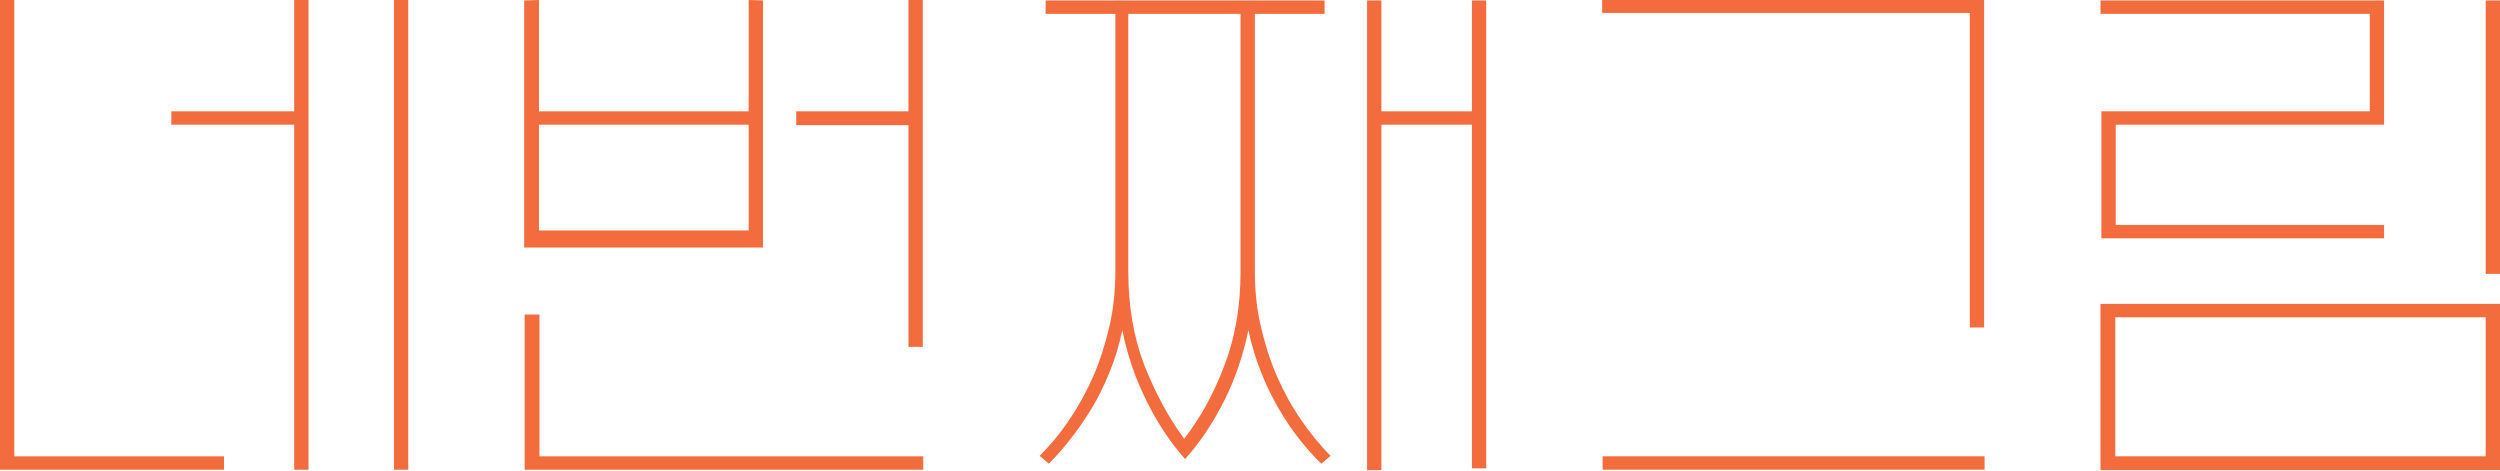
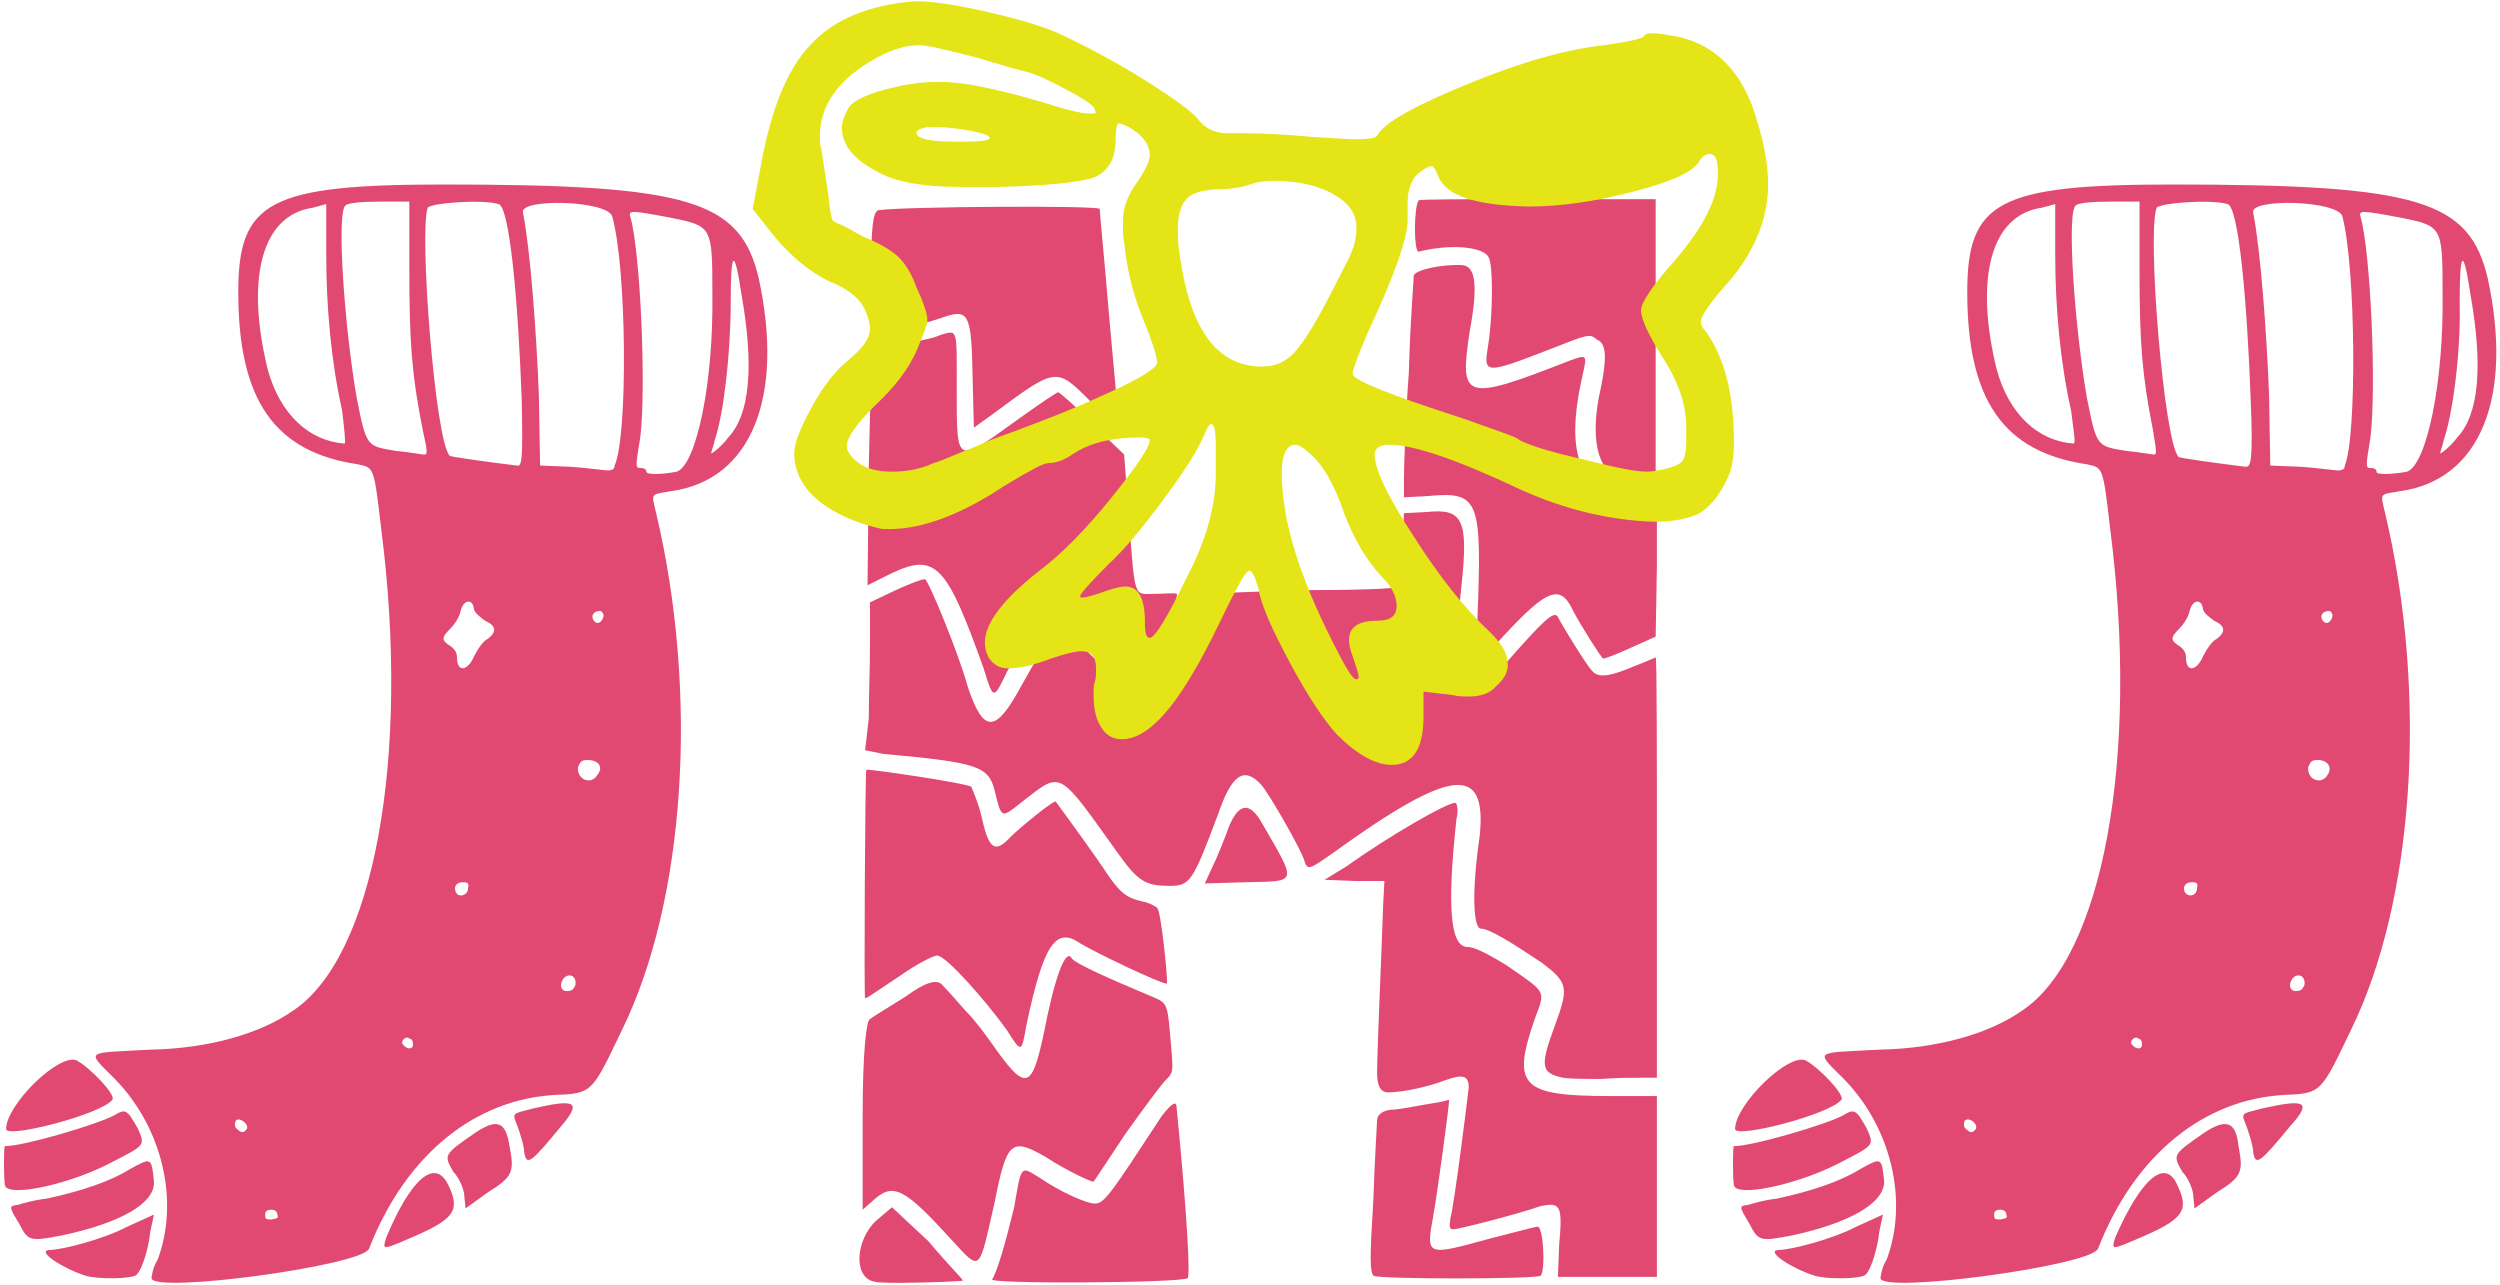
- <svg xmlns="http://www.w3.org/2000/svg" version="1.1" id="Layer_1" x="0px" y="0px" viewBox="0 0 541.3 101.8" style="enable-background:new 0 0 541.3 101.8;" xml:space="preserve">
+ <svg xmlns="http://www.w3.org/2000/svg" version="1.1" id="Layer_1" x="0px" y="0px" viewBox="0 0 204.6 105.1" style="enable-background:new 0 0 204.6 105.1;" xml:space="preserve">
  <style type="text/css">
- 	.st0{fill:#F36C3D;}
+ 	.st0{fill:#E14973;}
+ 	.st1{fill:#E4E417;}
</style>
  <g>
    <g>
-       <path class="st0" d="M0,0h3.1v98.8h45.4v2.9H0V0z M63.7,0h3.1v101.7h-3.1V27H37.1v-2.9h26.6C63.7,24.1,63.7,0,63.7,0z M88.4,0    v101.7h-3.1V0H88.4z" />
+       <path class="st0" d="M0.4,97c-0.1-0.6-0.1-3.2,0-3.2c1.6,0,7.6-1.8,8.9-2.5c1-0.6,1.1-0.5,2,1.1c0.6,1.4,0.6,1.3-2.5,2.9    C5.4,97,0.6,98,0.4,97z M0.5,92.4c0-2,4.4-6.3,5.8-5.6c1.1,0.6,3.2,2.8,2.9,3.2C8.3,91.2,0.5,93.2,0.5,92.4z M5.1,101.1    c-2.6,0.5-2.8,0.5-3.5-0.9c-0.9-1.5-0.9-1.5-0.1-1.6c0.3-0.1,1.3-0.4,2.3-0.5c2.8-0.6,5.2-1.4,6.8-2.4c1.8-1,1.8-1,2,1    C12.7,98.5,9.8,100.1,5.1,101.1z M12.6,99.4l-0.3,1.4c-0.1,1.1-0.6,3-1.1,3.5c-0.3,0.4-3.3,0.4-4.2,0.1c-1.9-0.6-4-2-3-2.1    c1.1,0,4.5-0.9,6.4-1.9L12.6,99.4z M53.7,42c3.5,14.8,2.4,31.7-2.8,42.3c-2.4,5-2.4,5.2-5.3,5.3c-6.7,0.3-12.4,4.9-15.4,12.6    c-0.6,1.4-17.8,3.7-17.8,2.4c0-0.1,0.1-0.9,0.5-1.5c1.8-4.8,0.4-10.8-3.5-14.8c-2.4-2.4-2.5-2.1,3-2.4c4.7-0.1,8.9-1.3,11.6-3.2    c6.6-4.4,9.6-20.7,7.2-39.4c-0.6-5.2-0.6-5-1.9-5.3c-6.8-1-9.8-5.2-9.8-14.1c0-7.4,2.5-8.8,16.8-8.8c20.2,0,24.3,1.3,25.8,7.7    c2.1,9.7-0.6,16.5-7.2,17.4C53.2,40.5,53.3,40.3,53.7,42z M19.3,91.7c-0.1,0.3-0.1,0.4,0,0.6c0.4,0.4,0.6,0.5,0.9,0.1    C20.4,92,19.6,91.4,19.3,91.7z M28,33.6c-0.9-4-1.3-8.5-1.3-12.7v-4.2L25.6,17c-4.2,0.6-5.5,5.8-3.7,13.2c1,3.7,3.4,5.9,6.3,6.1    C28.3,36.3,28.2,35.3,28,33.6z M22.7,99.4c0-0.3-0.3-0.4-0.5-0.4c-0.3,0-0.5,0.1-0.5,0.4c0,0.4,0.1,0.4,0.5,0.4    C22.7,99.7,22.8,99.7,22.7,99.4z M34.6,35.2c-0.9-4.5-1.1-7.2-1.1-13v-5.7h-2.4c-1.4,0-2.6,0.1-2.8,0.3    c-0.8,0.4-0.1,10.1,0.9,15.8c0.8,4,0.8,3.9,3.2,4.3c1.1,0.1,2.1,0.3,2.3,0.3C35,37.2,35,37,34.6,35.2z M36.7,97    c1,2.1,0.5,2.8-3.3,4.4c-2.1,0.9-2.1,0.9-1.8-0.1C33.6,96.5,35.6,94.7,36.7,97z M33.8,85.5c0-0.3-0.1-0.5-0.3-0.5    c-0.3-0.3-0.8,0.3-0.5,0.5C33.3,85.9,33.8,85.9,33.8,85.5z M42.7,32.8c-0.3-8.3-1-15.9-1.9-16.1c-1.3-0.4-5.5-0.1-5.8,0.3    C34.3,19,35.6,36,36.8,37.3c0.1,0.1,3.8,0.6,5.5,0.8C42.7,38.2,42.8,37.8,42.7,32.8z M39.7,50.8c-0.4-0.3-0.8-0.6-0.9-0.9    c-0.1-1-0.9-0.8-1.1,0.1c-0.1,0.5-0.5,1.1-0.8,1.4c-0.8,0.8-0.8,1,0,1.5c0.4,0.3,0.5,0.6,0.5,0.9c0,1.3,0.9,1.1,1.4-0.1    c0.3-0.6,0.8-1.3,1.1-1.4C40.7,51.7,40.6,51.2,39.7,50.8z M41.7,93.8c0.4,2.1,0.3,2.5-1.8,3.8l-1.8,1.3l-0.1-1    c0-0.5-0.4-1.5-0.9-2c-0.8-1.4-0.8-1.4,1.8-3.2C40.7,91.5,41.4,91.8,41.7,93.8z M38.3,72.7c0.1-0.4,0-0.5-0.4-0.5    c-0.5,0-0.8,0.3-0.6,0.8C37.5,73.5,38.3,73.3,38.3,72.7z M45.9,92.2c-2.4,2.9-2.8,3.3-3,2.1c0-0.5-0.3-1.4-0.5-2    c-0.5-1.3-0.6-1.1,1.3-1.6C47.2,89.9,47.6,90.2,45.9,92.2z M50.1,17.7c-0.4-1.3-7.6-1.5-7.3-0.3c0.6,3,1.1,9.8,1.3,14.9l0.1,5.8    l2.5,0.1c1.4,0.1,2.8,0.3,3,0.3c0.4,0,0.6-0.1,0.6-0.4C51.4,35.7,51.3,21.9,50.1,17.7z M47.1,80.6c0.1-0.8-0.6-1-1-0.5    c-0.4,0.6-0.1,1.1,0.4,1C46.9,81.1,47,80.8,47.1,80.6z M48.1,62.2c-0.5,0-0.6,0.1-0.8,0.6c-0.1,1,1.1,1.5,1.6,0.6    C49.4,62.8,49,62.2,48.1,62.2z M49.4,50.4c0-0.1-0.1-0.4-0.3-0.4c-0.5,0-0.8,0.4-0.5,0.8C48.9,51.2,49.3,50.9,49.4,50.4z     M55.4,38.6c1.6-0.6,3-7.3,2.9-14.5c0-5.6,0-5.6-3.5-6.3c-3.2-0.6-3.4-0.6-3.2,0c0.8,2.8,1.3,13.8,0.8,18c-0.4,2.4-0.4,2.5,0,2.5    c0.3,0,0.5,0.1,0.5,0.3C52.9,38.9,54.4,38.8,55.4,38.6z M58.5,36c-0.1,0.5-0.3,1-0.3,1.1c0,0.1,0.9-0.6,1.4-1.3    c1.8-1.9,2.1-5.9,1.1-11.6c-0.6-4-0.9-3.8-0.9,0.6C59.8,29,59.2,34,58.5,36z" />
+       <path class="st0" d="M76,101.6c1.5,1.8,2.9,3.2,2.8,3.2c-0.1,0.1-6.7,0.3-7.2,0.1c-1.8-0.3-1.6-3.4,0.1-5l1.3-1.1L76,101.6z     M81.4,98.4c-1.3,5.7-1.1,5.7-3.4,3.2c-4-4.4-4.9-4.9-6.6-3.3L70.6,99v-7.7c0-5.2,0.3-7.8,0.6-7.9c0.4-0.3,1.6-1,3-1.9    c1.5-1.1,2.5-1.4,2.9-0.9c0.4,0.4,1.3,1.4,1.9,2.1c0.8,0.8,1.6,1.9,2.1,2.6c2.8,4,3.3,4,4.3-0.6c0.9-4.7,1.8-7.1,2.3-6.3    c0.1,0.4,3.8,2,6.2,3c1.8,0.8,1.6,0.3,2,4.9c0.1,1.4,0.1,1.5-0.5,2.1c-0.4,0.4-1.8,2.3-3.3,4.4c-1.4,2.1-2.5,3.8-2.6,3.9    c-0.1,0.1-2.4-1-3.9-2C82.8,93.1,82.4,93.3,81.4,98.4z M135.5,53.8c0.1,0,0.1,7.7,0.1,17.2v17.2h-1.1c-0.8,0-2.3,0-3.4,0.1    c-1.3,0-2.6,0-3.2-0.1c-1.8-0.4-1.9-0.9-0.6-4.4c1.1-3,1-3.4-1.1-5c-2.4-1.6-4.3-2.8-5-2.8c-0.6,0-0.8-2.8-0.1-7.6    c0.6-5.9-2.3-5.6-12,1.4c-2,1.4-2.1,1.5-2.4,0.5c-0.3-0.9-2.8-5.3-3.5-6.1c-1.4-1.5-2.4-0.8-3.5,2.4c-2.1,5.6-2.3,5.9-4,5.9    c-2,0-2.6-0.4-4.3-2.8c-4.8-6.7-4.5-6.6-7.6-4.2c-1.9,1.5-1.8,1.6-2.4-0.8c-0.5-2-1.4-2.3-9.1-3l-1.5-0.3l0.3-2.6    c0-1.6,0.1-4.3,0.1-6.2v-3.3l2.1-1c1.1-0.5,2.1-0.9,2.4-0.9c0.3,0.1,2.8,6.2,3.5,8.8c1.3,3.9,2.3,3.8,4.4-0.1    c2.6-4.7,3.2-5,4.4-3.8c5.5,5.8,6.9,5.6,9.3-1.6l0.8-2.1l8.1-0.3c4.5,0,8.2-0.1,8.3-0.3c0,0,0.1-1.4,0.3-3l0.1-3l1.9-0.1    c2.9-0.3,3.4,0.6,2.8,6.1c-1,9.1-0.1,10.6,3.7,6.2c3-3.4,3.9-4.3,4.2-3.7c0.3,0.6,2.3,3.9,2.8,4.4c0.5,0.6,1.4,0.5,3.5-0.4    C134.6,54.2,135.5,53.8,135.5,53.8z M73.6,79.9c-1.4,0.9-2.6,1.8-2.8,1.8c-0.1,0,0-18.5,0.1-18.7c0.1-0.1,8.3,1.1,8.6,1.4    c0.1,0.3,0.5,1.1,0.8,2.3c0.6,2.8,1.1,3.2,2.4,1.8c0.8-0.8,3.5-3,3.7-2.9c0.6,0.8,3.5,4.8,4.2,5.9c1.1,1.6,1.6,2,3,2.3    c0.5,0.1,1,0.4,1.1,0.5c0.3,0.1,0.9,5.9,0.8,6.2c-0.3,0.1-5.8-2.5-7.1-3.3c-2-1.4-3,0.1-4.4,6.7c-0.4,2.3-0.4,2.3-1.6,0.4    c-1.8-2.5-5-6.1-5.7-6.1C76.4,78.2,75,78.9,73.6,79.9z M73,46.9l-2,1l0.1-9.7c0.1-5.2,0.3-9.6,0.3-9.6s1.1-0.3,2.4-0.4    c1.3-0.3,2.6-0.5,3.2-0.8c1.4-0.4,1.3-0.6,1.3,4.5c0,6.2-0.1,6.1,4.9,2.5c1.8-1.3,3.3-2.3,3.4-2.3c0.1,0,1.4,1.1,2.8,2.6l2.6,2.5    l0.4,5.3c0.5,6.7,0.4,6.1,2.1,6.1c0.9,0,1.6-0.1,1.8,0c0.3,0-2.1,6.4-2.4,6.4c-0.3,0-2.8-2.1-4.4-3.7c-2.8-2.5-4-1.9-7.1,3.7    c-1.1,2.3-1.1,2.3-1.9-0.3C77.5,46.3,76.6,45.2,73,46.9z M71.3,22.2c0-3.3,0.1-4.9,0.6-5c2-0.3,18.1-0.4,18.1-0.1    c0,0.3,0.4,4.3,0.8,9.1l0.8,8.8l-2.3-2.1c-2.9-2.9-2.8-2.9-8.2,1.1l-1.4,1l-0.1-4c-0.1-5.6-0.3-5.8-2.8-4.9    c-0.9,0.3-2.1,0.6-3,0.8c-0.8,0.1-1.6,0.3-1.9,0.3C71.4,27.1,71.3,25.4,71.3,22.2z M96.3,90.7c0.9,9.2,1.1,13.7,0.9,13.9    c-0.4,0.4-16.4,0.5-16,0.1c0.4-0.6,1.1-3,1.8-5.9c0.6-3.5,0.5-3.4,2.1-2.4c1.6,1.1,3.8,2.1,4.5,2.1c0.8,0,1.3-0.8,5.5-7.2    C95.9,90.3,96.3,90,96.3,90.7z M103.3,67.4c2.9,5,2.9,4.7-1.3,4.8l-3.4,0.1l0.6-1.3c0.4-0.8,1-2.3,1.4-3.4    C101.4,65.7,102.3,65.6,103.3,67.4z M131.8,89.7h3.8v14.8h-8.1l0.1-2.6c0.3-3.3,0.1-3.5-1.5-3.2c-2.3,0.8-6.8,1.9-7.1,1.9    c-0.4,0-0.4-0.1-0.3-0.9c0.3-1,1.4-9.7,1.5-10.7c0-1-0.5-1.1-1.9-0.6c-1.3,0.5-3.4,1-4.7,1c-0.6,0-0.9-0.5-0.9-1.6    c0-1.8,0.4-10.6,0.5-13.8l0.1-1.9h-2.4l-2.5-0.1l1.8-1.1c3.5-2.5,8.2-5.2,8.9-5.2c0.1,0,0.3,0.5,0.1,1.3    c-0.8,7.3-0.5,10.5,0.9,10.5c0.5,0,1.4,0.4,3.2,1.5c3.3,2.3,3.2,2,2.3,4.4C123.7,88.9,124.5,89.7,131.8,89.7z M126.1,104.4    c-0.3,0.3-13.5,0.3-13.7,0c-0.3-0.4-0.3-1.4,0-6.3c0.1-3.2,0.3-6.1,0.3-6.4c0-0.5,0.5-0.9,1.5-0.9c0.9-0.1,2.3-0.4,3-0.5    c0.8-0.1,1.4-0.3,1.4-0.3c0,0.5-1,7.9-1.3,9.5c-0.6,3.3-0.6,3.3,4.5,1.9c2-0.5,3.8-1,4-1C126.3,100.2,126.5,103.9,126.1,104.4z     M116.8,40.6l-1.9,0.1v-1.5c0-0.8,0.1-4.7,0.4-8.7c0.1-4,0.4-7.6,0.4-7.9c0-0.5,2.3-1,4-0.9c1,0.1,1.3,1.5,0.6,5.3    c-0.9,5.8-0.5,5.9,8.2,2.5c1.4-0.5,1.4-0.5,1,1.3c-1.5,6.6-0.1,9.7,4.3,9.7h1.8v5.8l-0.1,5.8l-2,0.9c-1.1,0.5-2.1,0.9-2.3,0.9    c-0.1,0-1.9-2.8-2.5-4c-1.1-2.3-2.3-1.6-6.7,3.3l-1.4,1.5l0.3-3.7C121.3,40.8,121.1,40.2,116.8,40.6z M116.1,16.4    c0.1-0.1,3.7-0.1,9.8-0.1h9.6v22.7h-1.1c-0.6,0.1-1.4,0-1.8,0c-1.9-0.3-2.5-3.3-1.6-7.2c0.5-2.4,0.5-3.7-0.3-4    c-0.6-0.5-0.6-0.5-3.9,0.8c-5.4,2.1-5.4,2-5-0.4c0.4-2.6,0.4-6.7,0-7.2c-0.6-0.9-3.4-1-5.7-0.4C115.7,20.6,115.7,17,116.1,16.4z" />
+       <path class="st0" d="M141.9,97c-0.1-0.6-0.1-3.2,0-3.2c1.6,0,7.6-1.8,8.9-2.5c1-0.6,1.1-0.5,2,1.1c0.6,1.4,0.6,1.3-2.5,2.9    C146.9,97,142.1,98,141.9,97z M142,92.4c0-2,4.4-6.3,5.8-5.6c1.1,0.6,3.2,2.8,2.9,3.2C149.8,91.2,142,93.2,142,92.4z M146.7,101.1    c-2.6,0.5-2.8,0.5-3.5-0.9c-0.9-1.5-0.9-1.5-0.1-1.6c0.3-0.1,1.3-0.4,2.3-0.5c2.8-0.6,5.2-1.4,6.8-2.4c1.8-1,1.8-1,2,1    C154.2,98.5,151.3,100.1,146.7,101.1z M154.1,99.4l-0.3,1.4c-0.1,1.1-0.6,3-1.1,3.5c-0.3,0.4-3.3,0.4-4.2,0.1c-1.9-0.6-4-2-3-2.1    c1.1,0,4.5-0.9,6.4-1.9L154.1,99.4z M195.2,42c3.5,14.8,2.4,31.7-2.8,42.3c-2.4,5-2.4,5.2-5.3,5.3c-6.7,0.3-12.4,4.9-15.4,12.6    c-0.6,1.4-17.8,3.7-17.8,2.4c0-0.1,0.1-0.9,0.5-1.5c1.8-4.8,0.4-10.8-3.5-14.8c-2.4-2.4-2.5-2.1,3-2.4c4.7-0.1,8.9-1.3,11.6-3.2    c6.6-4.4,9.6-20.7,7.2-39.4c-0.6-5.2-0.6-5-1.9-5.3c-6.8-1-9.8-5.2-9.8-14.1c0-7.4,2.5-8.8,16.8-8.8c20.2,0,24.3,1.3,25.8,7.7    c2.1,9.7-0.6,16.5-7.2,17.4C194.7,40.5,194.8,40.3,195.2,42z M160.8,91.7c-0.1,0.3-0.1,0.4,0,0.6c0.4,0.4,0.6,0.5,0.9,0.1    C161.9,92,161.2,91.4,160.8,91.7z M169.5,33.6c-0.9-4-1.3-8.5-1.3-12.7v-4.2l-1.1,0.3c-4.2,0.6-5.5,5.8-3.7,13.2    c1,3.7,3.4,5.9,6.3,6.1C169.9,36.3,169.7,35.3,169.5,33.6z M164.2,99.4c0-0.3-0.3-0.4-0.5-0.4c-0.3,0-0.5,0.1-0.5,0.4    c0,0.4,0.1,0.4,0.5,0.4C164.2,99.7,164.3,99.7,164.2,99.4z M176.2,35.2c-0.9-4.5-1.1-7.2-1.1-13v-5.7h-2.4c-1.4,0-2.6,0.1-2.8,0.3    c-0.8,0.4-0.1,10.1,0.9,15.8c0.8,4,0.8,3.9,3.2,4.3c1.1,0.1,2.1,0.3,2.3,0.3C176.5,37.2,176.5,37,176.2,35.2z M178.2,97    c1,2.1,0.5,2.8-3.3,4.4c-2.1,0.9-2.1,0.9-1.8-0.1C175.2,96.5,177.2,94.7,178.2,97z M175.3,85.5c0-0.3-0.1-0.5-0.3-0.5    c-0.3-0.3-0.8,0.3-0.5,0.5C174.8,85.9,175.3,85.9,175.3,85.5z M184.2,32.8c-0.3-8.3-1-15.9-1.9-16.1c-1.3-0.4-5.5-0.1-5.8,0.3    c-0.8,2.1,0.6,19.2,1.8,20.4c0.1,0.1,3.8,0.6,5.5,0.8C184.2,38.2,184.4,37.8,184.2,32.8z M181.2,50.8c-0.4-0.3-0.8-0.6-0.9-0.9    c-0.1-1-0.9-0.8-1.1,0.1c-0.1,0.5-0.5,1.1-0.8,1.4c-0.8,0.8-0.8,1,0,1.5c0.4,0.3,0.5,0.6,0.5,0.9c0,1.3,0.9,1.1,1.4-0.1    c0.3-0.6,0.8-1.3,1.1-1.4C182.2,51.7,182.1,51.2,181.2,50.8z M183.2,93.8c0.4,2.1,0.3,2.5-1.8,3.8l-1.8,1.3l-0.1-1    c0-0.5-0.4-1.5-0.9-2c-0.8-1.4-0.8-1.4,1.8-3.2C182.2,91.5,183,91.8,183.2,93.8z M179.8,72.7c0.1-0.4,0-0.5-0.4-0.5    c-0.5,0-0.8,0.3-0.6,0.8C179.1,73.5,179.8,73.3,179.8,72.7z M187.4,92.2c-2.4,2.9-2.8,3.3-3,2.1c0-0.5-0.3-1.4-0.5-2    c-0.5-1.3-0.6-1.1,1.3-1.6C188.8,89.9,189.2,90.2,187.4,92.2z M191.7,17.7c-0.4-1.3-7.6-1.5-7.3-0.3c0.6,3,1.1,9.8,1.3,14.9    l0.1,5.8l2.5,0.1c1.4,0.1,2.8,0.3,3,0.3c0.4,0,0.6-0.1,0.6-0.4C192.9,35.7,192.8,21.9,191.7,17.7z M188.6,80.6    c0.1-0.8-0.6-1-1-0.5c-0.4,0.6-0.1,1.1,0.4,1C188.4,81.1,188.5,80.8,188.6,80.6z M189.7,62.2c-0.5,0-0.6,0.1-0.8,0.6    c-0.1,1,1.1,1.5,1.6,0.6C190.9,62.8,190.5,62.2,189.7,62.2z M190.9,50.4c0-0.1-0.1-0.4-0.3-0.4c-0.5,0-0.8,0.4-0.5,0.8    C190.4,51.2,190.8,50.9,190.9,50.4z M197,38.6c1.6-0.6,3-7.3,2.9-14.5c0-5.6,0-5.6-3.5-6.3c-3.2-0.6-3.4-0.6-3.2,0    c0.8,2.8,1.3,13.8,0.8,18c-0.4,2.4-0.4,2.5,0,2.5c0.3,0,0.5,0.1,0.5,0.3C194.4,38.9,196,38.8,197,38.6z M200,36    c-0.1,0.5-0.3,1-0.3,1.1c0,0.1,0.9-0.6,1.4-1.3c1.8-1.9,2.1-5.9,1.1-11.6c-0.6-4-0.9-3.8-0.9,0.6C201.4,29,200.7,34,200,36z" />
    </g>
-     <g>
-       <path class="st0" d="M113.5,53.6V0.1l3.2-0.1v24.1h45.4V0l3.1,0.1v53.5H113.5z M116.7,27v22.9h45.4V27C162.1,27,116.7,27,116.7,27    z M116.8,68.1v30.7h83.1v2.9h-86.3V68.1H116.8z M199.8,0v75.1h-3.1v-48h-24.3v-3h24.3V0H199.8z" />
-     </g>
-     <g>
-       <path class="st0" d="M271.7,3v55.6c0,4.3,0.4,8.3,1.3,12.1c0.9,3.8,2,7.4,3.5,10.8s3.2,6.5,5.2,9.4s4.1,5.5,6.4,7.8l-2,1.7    c-1.5-1.4-3-3.1-4.6-5.1s-3.1-4.2-4.5-6.6s-2.8-5.1-3.9-8c-1.2-2.9-2.1-6-2.8-9.2c-1.1,5.3-2.8,10.4-5.2,15.2    c-2.4,4.8-5.2,9-8.5,12.7c-3.3-3.7-6.1-8-8.4-12.7c-2.4-4.8-4.1-9.8-5.2-15.2c-0.7,3.3-1.6,6.3-2.8,9.2c-1.2,2.9-2.5,5.6-4,8    s-3,4.6-4.6,6.6s-3.1,3.7-4.5,5.1l-2-1.7c2.3-2.3,4.5-4.9,6.4-7.8c2-2.9,3.7-6,5.2-9.4s2.6-7,3.5-10.8s1.3-7.9,1.3-12.1V3h-15.1    V0.1h60.4V3H271.7z M256.4,95c3.6-4.6,6.5-10,8.8-16.1s3.4-12.8,3.4-20.1V3h-24.3v55.8c0,7.3,1.1,14,3.4,20.1    C250.1,85,253,90.4,256.4,95z M318.7,0.1h3.1v101.3h-3.1V27h-19.6v74.8H296V0.1h3.1v24h19.6V0.1z" />
-     </g>
-     <g>
-       <path class="st0" d="M429.7,98.8v2.9H347v-2.9H429.7z M346.9,2.8V0h82.7v70.9h-3.1V2.8H346.9z" />
-     </g>
-     <g>
-       <path class="st0" d="M516.2,51.6H455V24.1h58.1V3h-58.3V0.1h61.4V27h-58.1v21.7h58.1V51.6z M541.3,65.8v36h-86.5v-36H541.3z     M458,98.8h80.2V68.7H458V98.8z M538.2,0.1h3.1v59.2h-3.1V0.1z" />
-     </g>
+     <path class="st1" d="M62.3,13.4c0.8-4.4,2.1-7.7,4-9.7c1.9-2.1,4.8-3.3,8.6-3.6c1.4,0,3.4,0.3,6,0.9c2.6,0.6,4.6,1.2,5.9,1.8   c2.1,1,4.4,2.2,6.8,3.7C96,8,97.5,9.1,98,9.7c0.6,0.8,1.4,1.2,2.4,1.2h0.3h0.7c1.8,0,3.8,0.1,5.9,0.3c1.9,0.1,3.1,0.2,3.6,0.2   c1.1,0,1.7-0.1,1.8-0.3c0.6-1.1,3.2-2.5,7.6-4.3c4.4-1.8,8.1-2.8,11-3.1c2-0.3,3.1-0.5,3.3-0.8c0.2-0.3,1.1-0.2,2.7,0.1   c3.2,0.7,5.4,3,6.5,6.9c0.6,1.9,0.9,3.7,0.9,5.2c0,2.9-1.2,5.8-3.7,8.5c-1.2,1.4-1.8,2.3-1.8,2.7c0,0.3,0.1,0.5,0.3,0.7   c1.6,2.1,2.4,5.2,2.4,9.1c0,1.5-0.2,2.5-0.6,3.2c-0.6,1.3-1.4,2.2-2.2,2.7c-0.8,0.4-2,0.7-3.7,0.7c-3.6-0.1-7.4-1-11.1-2.7   c-5.1-2.4-8.6-3.6-10.6-3.6c-0.8,0-1.2,0.3-1.2,0.8c0,1.2,1.1,3.5,3.2,6.7c2.1,3.3,4.1,5.8,6,7.6c1.2,1.1,1.7,2,1.7,2.9   c0,0.6-0.3,1.2-1,1.8c-0.4,0.5-1.2,0.8-2.1,0.8c-0.6,0-1,0-1.3-0.1l-2.5-0.3v2.1c0,2.6-0.9,3.9-2.6,3.9c-1.3,0-2.8-0.8-4.5-2.5   c-1-1.1-2.3-3-3.8-5.8c-1.5-2.8-2.4-4.8-2.6-6.1c-0.3-1-0.5-1.5-0.8-1.5c-0.4,0.2-1.3,2-2.9,5.3c-2.8,5.6-5.2,8.5-7.5,8.5   c-0.8,0-1.4-0.4-1.8-1.2c-0.3-0.5-0.5-1.3-0.5-2.4c0-0.5,0-0.9,0.1-1.1c0.1-0.3,0.1-0.6,0.1-1.1c0-1-0.4-1.4-1.2-1.4   c-0.5,0-1.3,0.2-2.5,0.6c-1.3,0.5-2.5,0.8-3.5,0.8c-0.7,0-1.2-0.3-1.6-0.9c-0.2-0.4-0.3-0.8-0.3-1.2c0-1.6,1.5-3.6,4.6-6   c1.7-1.3,3.6-3.2,5.7-5.8c2.1-2.6,3.2-4.2,3.2-4.8c0-0.1-0.3-0.2-0.8-0.2c-2.2,0-4,0.4-5.4,1.3c-0.7,0.5-1.4,0.8-2.1,0.8   c-0.4,0-1.5,0.6-3.5,1.8c-3.6,2.4-6.8,3.6-9.5,3.6c-0.1,0-0.2,0-0.3,0c-0.1,0-0.2,0-0.3,0c-2.2-0.5-4-1.3-5.3-2.4   c-1.3-1.1-1.9-2.4-1.9-3.8c0-0.8,0.5-2.1,1.5-3.9c1-1.8,2-3,2.9-3.7c1.2-1,1.8-1.8,1.8-2.6c0-0.3-0.1-0.8-0.3-1.3   c-0.4-1.1-1.5-2-3.1-2.6c-1.6-0.8-3-2-4.3-3.5l-1.9-2.4L62.3,13.4z M79.9,4.7c-2.4-0.6-3.9-1-4.7-1c-1,0-2.1,0.3-3.4,1   c-3.1,1.7-4.7,3.8-4.7,6.5c0,0.4,0,0.7,0.1,0.9c0.3,1.9,0.5,3.2,0.6,3.9c0.1,1.3,0.3,2.1,0.4,2.1l0.4,0.2c0.3,0.1,0.7,0.3,1.2,0.6   c0.5,0.3,0.9,0.5,1.4,0.7c1.1,0.5,1.9,1,2.4,1.5c0.5,0.5,1,1.3,1.4,2.4c0.6,1.3,0.9,2.2,0.9,2.7c0,0.3-0.3,1.1-0.8,2.3   c-0.7,1.7-1.9,3.2-3.5,4.7c-1.5,1.5-2.3,2.6-2.3,3.3c0,0.4,0.3,0.9,1,1.4c0.5,0.4,1.4,0.7,2.7,0.7c1.2,0,2.3-0.2,3.4-0.7   c0.4-0.1,1.1-0.4,2.3-0.9c1.1-0.4,1.9-0.8,2.4-1c3.6-1.3,6.7-2.5,9.5-3.8c2.7-1.2,4.1-2.1,4.1-2.5c0-0.5-0.4-1.8-1.2-3.7   c-0.8-2-1.3-4.1-1.5-6.2c-0.1-0.4-0.1-1-0.1-1.7c0-1.1,0.4-2.1,1.1-3.1c0.7-1,1.1-1.8,1.1-2.3c0-0.8-0.5-1.5-1.4-2.1   c-0.6-0.4-1-0.5-1.2-0.5c-0.1,0.1-0.2,0.5-0.2,1.3c0,1.6-0.6,2.6-1.7,3.1c-1.1,0.4-3.8,0.7-7.9,0.8h-3c-3.1,0-5.4-0.4-6.8-1.2   c-2-1-3-2.2-3-3.7c0-0.4,0.2-0.9,0.5-1.5c0.4-0.7,1.7-1.3,4-1.8c1.2-0.3,2.4-0.4,3.6-0.4c1.7,0,4.3,0.5,8.1,1.6   c1.9,0.6,3.3,1,4.2,1c0.1,0,0.1,0,0.2,0l0.2-0.1L89.6,9c0-0.3-0.7-0.8-2.2-1.6c-1.5-0.8-2.7-1.4-3.7-1.6   C82.5,5.5,81.3,5.1,79.9,4.7z M78.5,11.6c1.7,0,2.5-0.1,2.5-0.3c0-0.2-0.5-0.4-1.6-0.6c-1.1-0.2-2-0.3-2.8-0.3h-0.7   c-0.6,0.1-0.9,0.3-0.9,0.5C75.1,11.4,76.2,11.6,78.5,11.6z M99.5,38.8c0-0.3,0-0.7,0-1.2c0-0.4,0-0.8,0-1c0-1.3-0.1-1.9-0.4-1.9   c-0.1,0-0.3,0.3-0.6,1c-0.5,1.2-1.6,2.9-3.3,5.2c-1.7,2.3-3.2,4.1-4.5,5.3c-1.5,1.5-2.3,2.4-2.3,2.6c0,0.1,0.1,0.1,0.2,0.1   c0.3,0,1-0.2,2.1-0.6c0.6-0.2,1.1-0.3,1.4-0.3c1.1,0,1.6,1,1.6,2.9c0,0.9,0.1,1.3,0.4,1.3c0.4,0,1.4-1.6,3-4.9   C98.7,44.3,99.5,41.4,99.5,38.8z M109.3,16c-1.3-0.8-3-1.2-5.1-1.2c-0.8,0-1.4,0.1-1.9,0.3c-0.9,0.3-1.9,0.4-2.9,0.4   c-1.1,0.1-1.9,0.3-2.3,0.8c-0.4,0.4-0.7,1.2-0.7,2.3c0,0.8,0,1.4,0.1,1.9c0.8,6.3,3,9.5,6.8,9.5c1.2,0,2.2-0.5,3-1.6   c0.9-1.1,2.1-3.3,3.8-6.7c0.6-1.1,0.9-2,0.9-2.9C111.1,17.7,110.5,16.7,109.3,16z M107.7,37.6c-0.8-0.8-1.3-1.2-1.7-1.2   c-0.7,0-1.1,0.8-1.1,2.3c0,3.8,1.4,8.4,4.2,13.9c1,2,1.6,3,1.9,3c0.1,0,0.2-0.1,0.2-0.2c0-0.2-0.2-0.8-0.5-1.7   c-0.2-0.5-0.3-1-0.3-1.3c0-1.1,0.8-1.6,2.3-1.6c1.1,0,1.6-0.4,1.6-1.2c0-0.8-0.4-1.6-1.3-2.5c-1.2-1.3-2.2-3-3-5.1   C109.3,39.9,108.5,38.5,107.7,37.6z M140.6,14.2c0-1.1-0.2-1.6-0.7-1.6c-0.3,0-0.6,0.2-0.9,0.7c-0.5,0.8-2.3,1.6-5.4,2.4   c-3.1,0.8-5.9,1.2-8.4,1.2H125c-4.3-0.1-6.7-0.9-7.3-2.5c-0.2-0.5-0.4-0.8-0.5-0.8c-0.2,0-0.5,0.1-1,0.5c-0.6,0.4-1,1.3-1,2.5v0.6   V18c0,1.5-1.1,4.6-3.3,9.3c-0.8,1.9-1.2,3-1.2,3.3c0,0.5,3,1.7,8.9,3.6c2.8,1,4.3,1.5,4.6,1.7c0.5,0.4,2.3,1,5.4,1.7   c2.4,0.6,4.1,1,5.2,1c0.4,0,0.9-0.1,1.4-0.2c0.8-0.2,1.3-0.4,1.5-0.7c0.2-0.3,0.3-0.8,0.3-1.6v-1.2c0-1.7-0.6-3.6-1.9-5.6   c-1.2-1.9-1.8-3.2-1.8-3.9c0-0.6,0.9-2,2.7-4C139.4,18.6,140.6,16.3,140.6,14.2z" />
  </g>
</svg>
